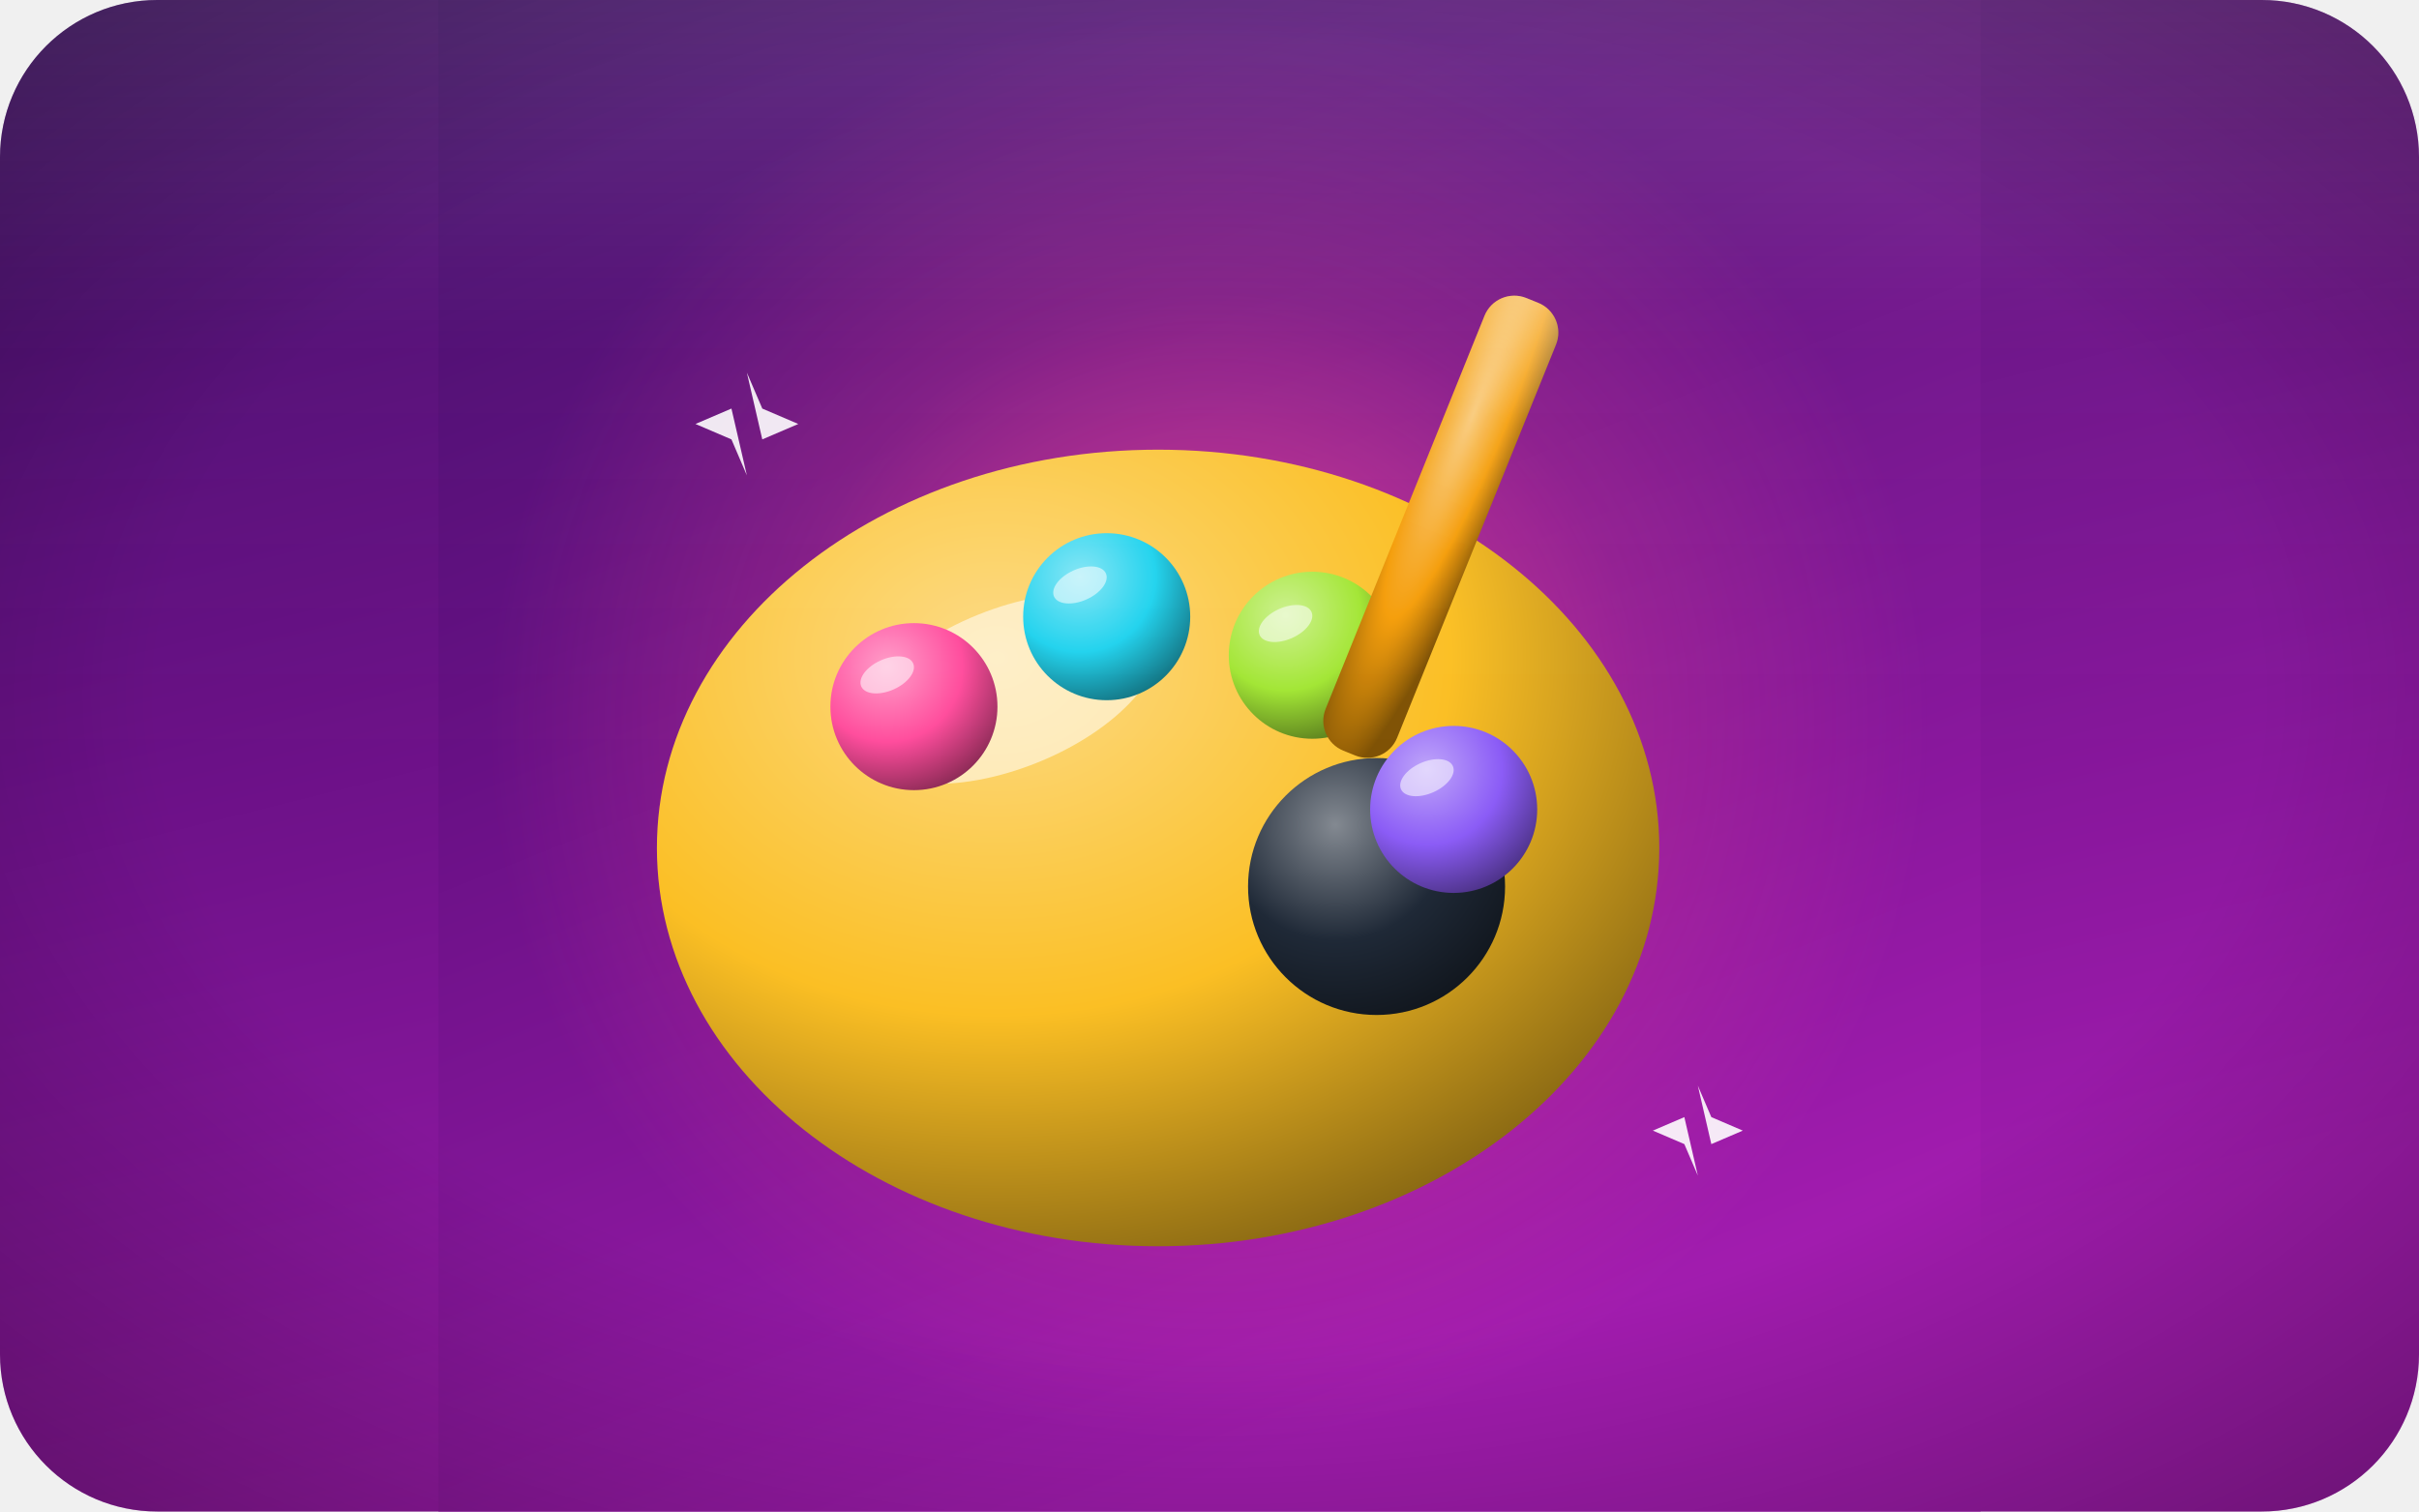
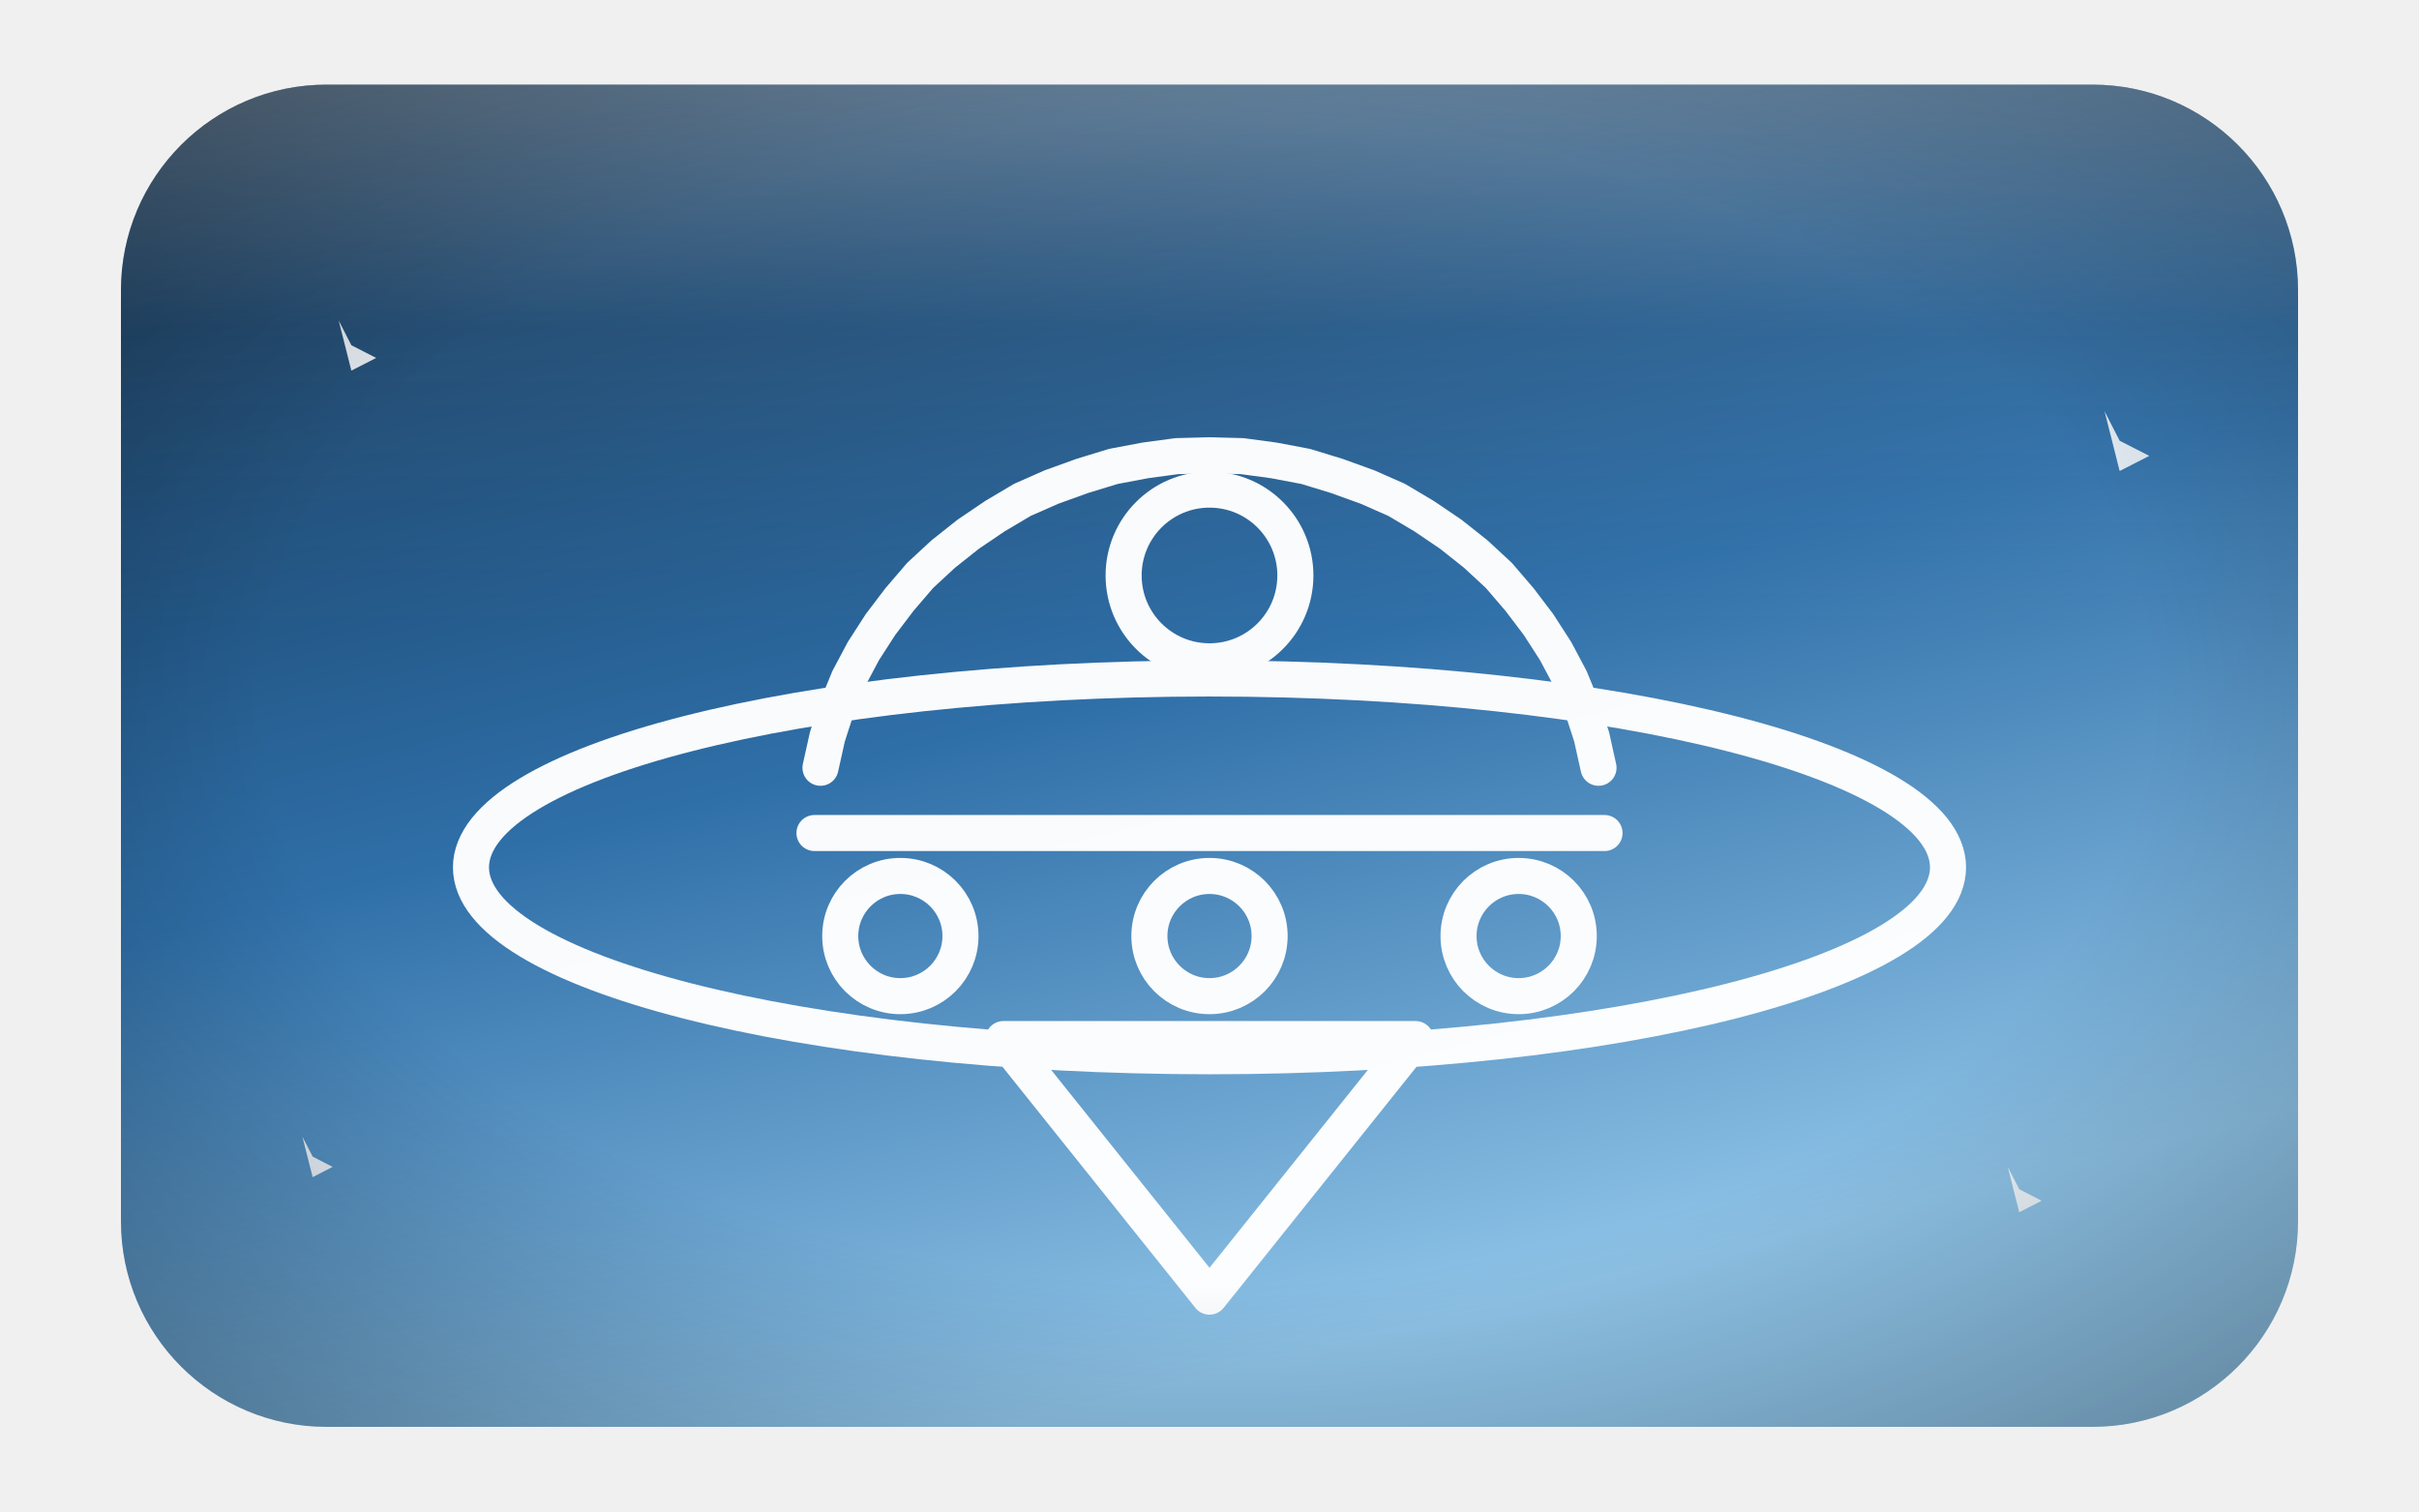
<svg xmlns="http://www.w3.org/2000/svg" viewBox="0 0 400 250" width="400" height="250" role="img">
  <defs>
-     <linearGradient id="a210_bg" x1="0" y1="0" x2="0.4" y2="1">
-       <stop offset="0%" stop-color="#3b0764" />
-       <stop offset="100%" stop-color="#a21caf" />
+     <linearGradient id="o212_bg" x1="0" y1="0" x2="0.4" y2="1">
+       <stop offset="0%" stop-color="#0d2c4a" />
+       <stop offset="55%" stop-color="#2f6fa8" />
+       <stop offset="100%" stop-color="#8fc4e8" />
    </linearGradient>
-     <linearGradient id="a210_sheen" x1="0" y1="0" x2="0" y2="1">
-       <stop offset="0%" stop-color="#ffffff" stop-opacity="0.30" />
-       <stop offset="45%" stop-color="#ffffff" stop-opacity="0.05" />
-       <stop offset="100%" stop-color="#ffffff" stop-opacity="0" />
+     <linearGradient id="o212_sheen" x1="0" y1="0" x2="0" y2="1">
+       <stop offset="0%" stop-color="#fff" stop-opacity="0.32" />
+       <stop offset="45%" stop-color="#fff" stop-opacity="0.05" />
+       <stop offset="100%" stop-color="#fff" stop-opacity="0" />
    </linearGradient>
-     <radialGradient id="a210_vig" cx="50%" cy="46%" r="72%">
-       <stop offset="60%" stop-color="#000000" stop-opacity="0" />
-       <stop offset="100%" stop-color="#000000" stop-opacity="0.32" />
+     <radialGradient id="o212_vig" cx="50%" cy="46%" r="72%">
+       <stop offset="60%" stop-color="#000" stop-opacity="0" />
+       <stop offset="100%" stop-color="#000" stop-opacity="0.30" />
    </radialGradient>
-     <clipPath id="a210_card">
-       <rect width="240" height="240" rx="34" />
-     </clipPath>
-     <radialGradient id="a210_bl1" cx="50%" cy="50%" r="50%">
-       <stop offset="0%" stop-color="#ff4d9d" stop-opacity="0.80" />
-       <stop offset="60%" stop-color="#ff4d9d" stop-opacity="0.21" />
-       <stop offset="100%" stop-color="#ff4d9d" stop-opacity="0" />
-     </radialGradient>
-     <radialGradient id="a210_g2" cx="34%" cy="26%" r="82%">
-       <stop offset="0%" stop-color="#fcdb86" />
-       <stop offset="55%" stop-color="#fbbf24" />
-       <stop offset="100%" stop-color="#826312" />
-     </radialGradient>
-     <radialGradient id="a210_g3" cx="34%" cy="26%" r="82%">
-       <stop offset="0%" stop-color="#838991" />
-       <stop offset="55%" stop-color="#1f2937" />
-       <stop offset="100%" stop-color="#10151c" />
-     </radialGradient>
-     <radialGradient id="a210_g4" cx="34%" cy="26%" r="82%">
-       <stop offset="0%" stop-color="#ff9dc9" />
-       <stop offset="55%" stop-color="#ff4d9d" />
-       <stop offset="100%" stop-color="#842851" />
-     </radialGradient>
-     <radialGradient id="a210_g5" cx="34%" cy="26%" r="82%">
-       <stop offset="0%" stop-color="#85e6f5" />
-       <stop offset="55%" stop-color="#22d3ee" />
-       <stop offset="100%" stop-color="#116d7b" />
-     </radialGradient>
-     <radialGradient id="a210_g6" cx="34%" cy="26%" r="82%">
-       <stop offset="0%" stop-color="#ccf18f" />
-       <stop offset="55%" stop-color="#a3e635" />
-       <stop offset="100%" stop-color="#54771b" />
-     </radialGradient>
-     <radialGradient id="a210_g7" cx="34%" cy="26%" r="82%">
-       <stop offset="0%" stop-color="#bfa5fa" />
-       <stop offset="55%" stop-color="#8b5cf6" />
-       <stop offset="100%" stop-color="#482f7f" />
-     </radialGradient>
-     <radialGradient id="a210_g8" cx="34%" cy="26%" r="82%">
-       <stop offset="0%" stop-color="#f9c978" />
-       <stop offset="55%" stop-color="#f59e0b" />
-       <stop offset="100%" stop-color="#7f5205" />
-     </radialGradient>
-     <clipPath id="a210_card2">
-       <rect width="400" height="250" rx="26" />
+     <clipPath id="o212_card">
+       <rect x="20" y="14" width="360" height="222" rx="34" />
    </clipPath>
  </defs>
-   <g clip-path="url(#a210_card2)">
-     <rect width="400" height="250" fill="url(#a210_bg)" />
-     <g transform="translate(72.50,0) scale(1.0625)">
-       <rect width="240" height="240" fill="url(#a210_bg)" />
-       <circle cx="120" cy="112.8" r="112" fill="url(#a210_bl1)" />
-       <ellipse cx="112" cy="132" rx="78" ry="62" fill="url(#a210_g2)" />
-       <ellipse cx="88.6" cy="107.2" rx="24.96" ry="12.4" fill="#ffffff" opacity="0.55" transform="rotate(-22 88.6 107.2)" />
-       <circle cx="146" cy="138" r="20" fill="url(#a210_g3)" />
-       <circle cx="74" cy="110" r="13" fill="url(#a210_g4)" />
-       <ellipse cx="69.84" cy="105.06" rx="4.42" ry="2.47" fill="#ffffff" opacity="0.55" transform="rotate(-24 69.84 105.06)" />
-       <circle cx="104" cy="96" r="13" fill="url(#a210_g5)" />
-       <ellipse cx="99.84" cy="91.06" rx="4.42" ry="2.47" fill="#ffffff" opacity="0.55" transform="rotate(-24 99.84 91.06)" />
-       <circle cx="136" cy="102" r="13" fill="url(#a210_g6)" />
-       <ellipse cx="131.84" cy="97.06" rx="4.42" ry="2.47" fill="#ffffff" opacity="0.55" transform="rotate(-24 131.84 97.06)" />
-       <circle cx="158" cy="126" r="13" fill="url(#a210_g7)" />
-       <ellipse cx="153.84" cy="121.06" rx="4.42" ry="2.47" fill="#ffffff" opacity="0.55" transform="rotate(-24 153.84 121.06)" />
-       <rect x="150" y="44" width="12" height="76" rx="5" fill="url(#a210_g8)" transform="rotate(22 156 82)" />
-       <rect x="150" y="44" width="12" height="41.8" rx="5" fill="url(#a210_sheen)" transform="rotate(22 156 82)" />
-       <path d="M48 58 L50.4 63.6 L56 66 L50.4 68.4 Z M48 74 L45.6 68.4 L40 66 L45.6 63.6 Z" fill="#ffffff" opacity="0.90" />
-       <path d="M196 169 L198.1 173.9 L203 176 L198.1 178.1 Z M196 183 L193.9 178.1 L189 176 L193.9 173.9 Z" fill="#ffffff" opacity="0.90" />
+   <rect x="20" y="14" width="360" height="222" rx="34" fill="url(#o212_bg)" />
+   <g clip-path="url(#o212_card)">
+     <rect x="20" y="14" width="360" height="90" fill="url(#o212_sheen)" />
+     <g transform="translate(58.0,18.5) scale(1.420)" fill="none" stroke="#fff" stroke-width="4.2" stroke-linecap="round" stroke-linejoin="round" opacity="0.97">
+       <ellipse cx="100" cy="88.0" rx="86" ry="22" />
+       <polyline points="145.3,76.4 144.5,72.8 143.4,69.4 142.0,66.0 140.3,62.8 138.3,59.7 136.1,56.8 133.7,54.0 131.0,51.5 128.1,49.2 125.0,47.1 121.8,45.2 118.4,43.7 114.8,42.4 111.2,41.3 107.5,40.6 103.8,40.1 100.0,40.0 96.2,40.1 92.5,40.6 88.8,41.3 85.2,42.4 81.6,43.7 78.2,45.2 75.0,47.1 71.9,49.2 69.0,51.5 66.3,54.0 63.9,56.8 61.7,59.7 59.7,62.8 58.0,66.0 56.6,69.4 55.5,72.8 54.7,76.4" />
+       <polyline points="54.0,84.0 146.0,84.0" />
+       <polygon points="76.0,108.0 100.0,138.0 124.0,108.0" />
+       <circle cx="100.0" cy="54.0" r="10.0" />
+       <circle cx="64.0" cy="96.0" r="7.0" />
+       <circle cx="100.0" cy="96.0" r="7.0" />
+       <circle cx="136.0" cy="96.0" r="7.0" />
    </g>
-     <rect width="400" height="125" fill="url(#a210_sheen)" opacity="0.5" />
-     <rect width="400" height="250" fill="url(#a210_vig)" />
+     <path d="M 56 53 l 2.1 4.1 l 4.1 2.1 l -4.1 2.1 Z" fill="#fff" opacity="0.85" />
+     <path d="M 348 68 l 2.5 4.9 l 4.9 2.5 l -4.9 2.5 Z" fill="#fff" opacity="0.85" />
+     <path d="M 332 193 l 1.9 3.7 l 3.7 1.9 l -3.7 1.9 Z" fill="#fff" opacity="0.85" />
+     <path d="M 50 188 l 1.7 3.3 l 3.3 1.7 l -3.3 1.7 Z" fill="#fff" opacity="0.85" />
+     <rect x="20" y="14" width="360" height="222" rx="34" fill="url(#o212_vig)" />
  </g>
</svg>
